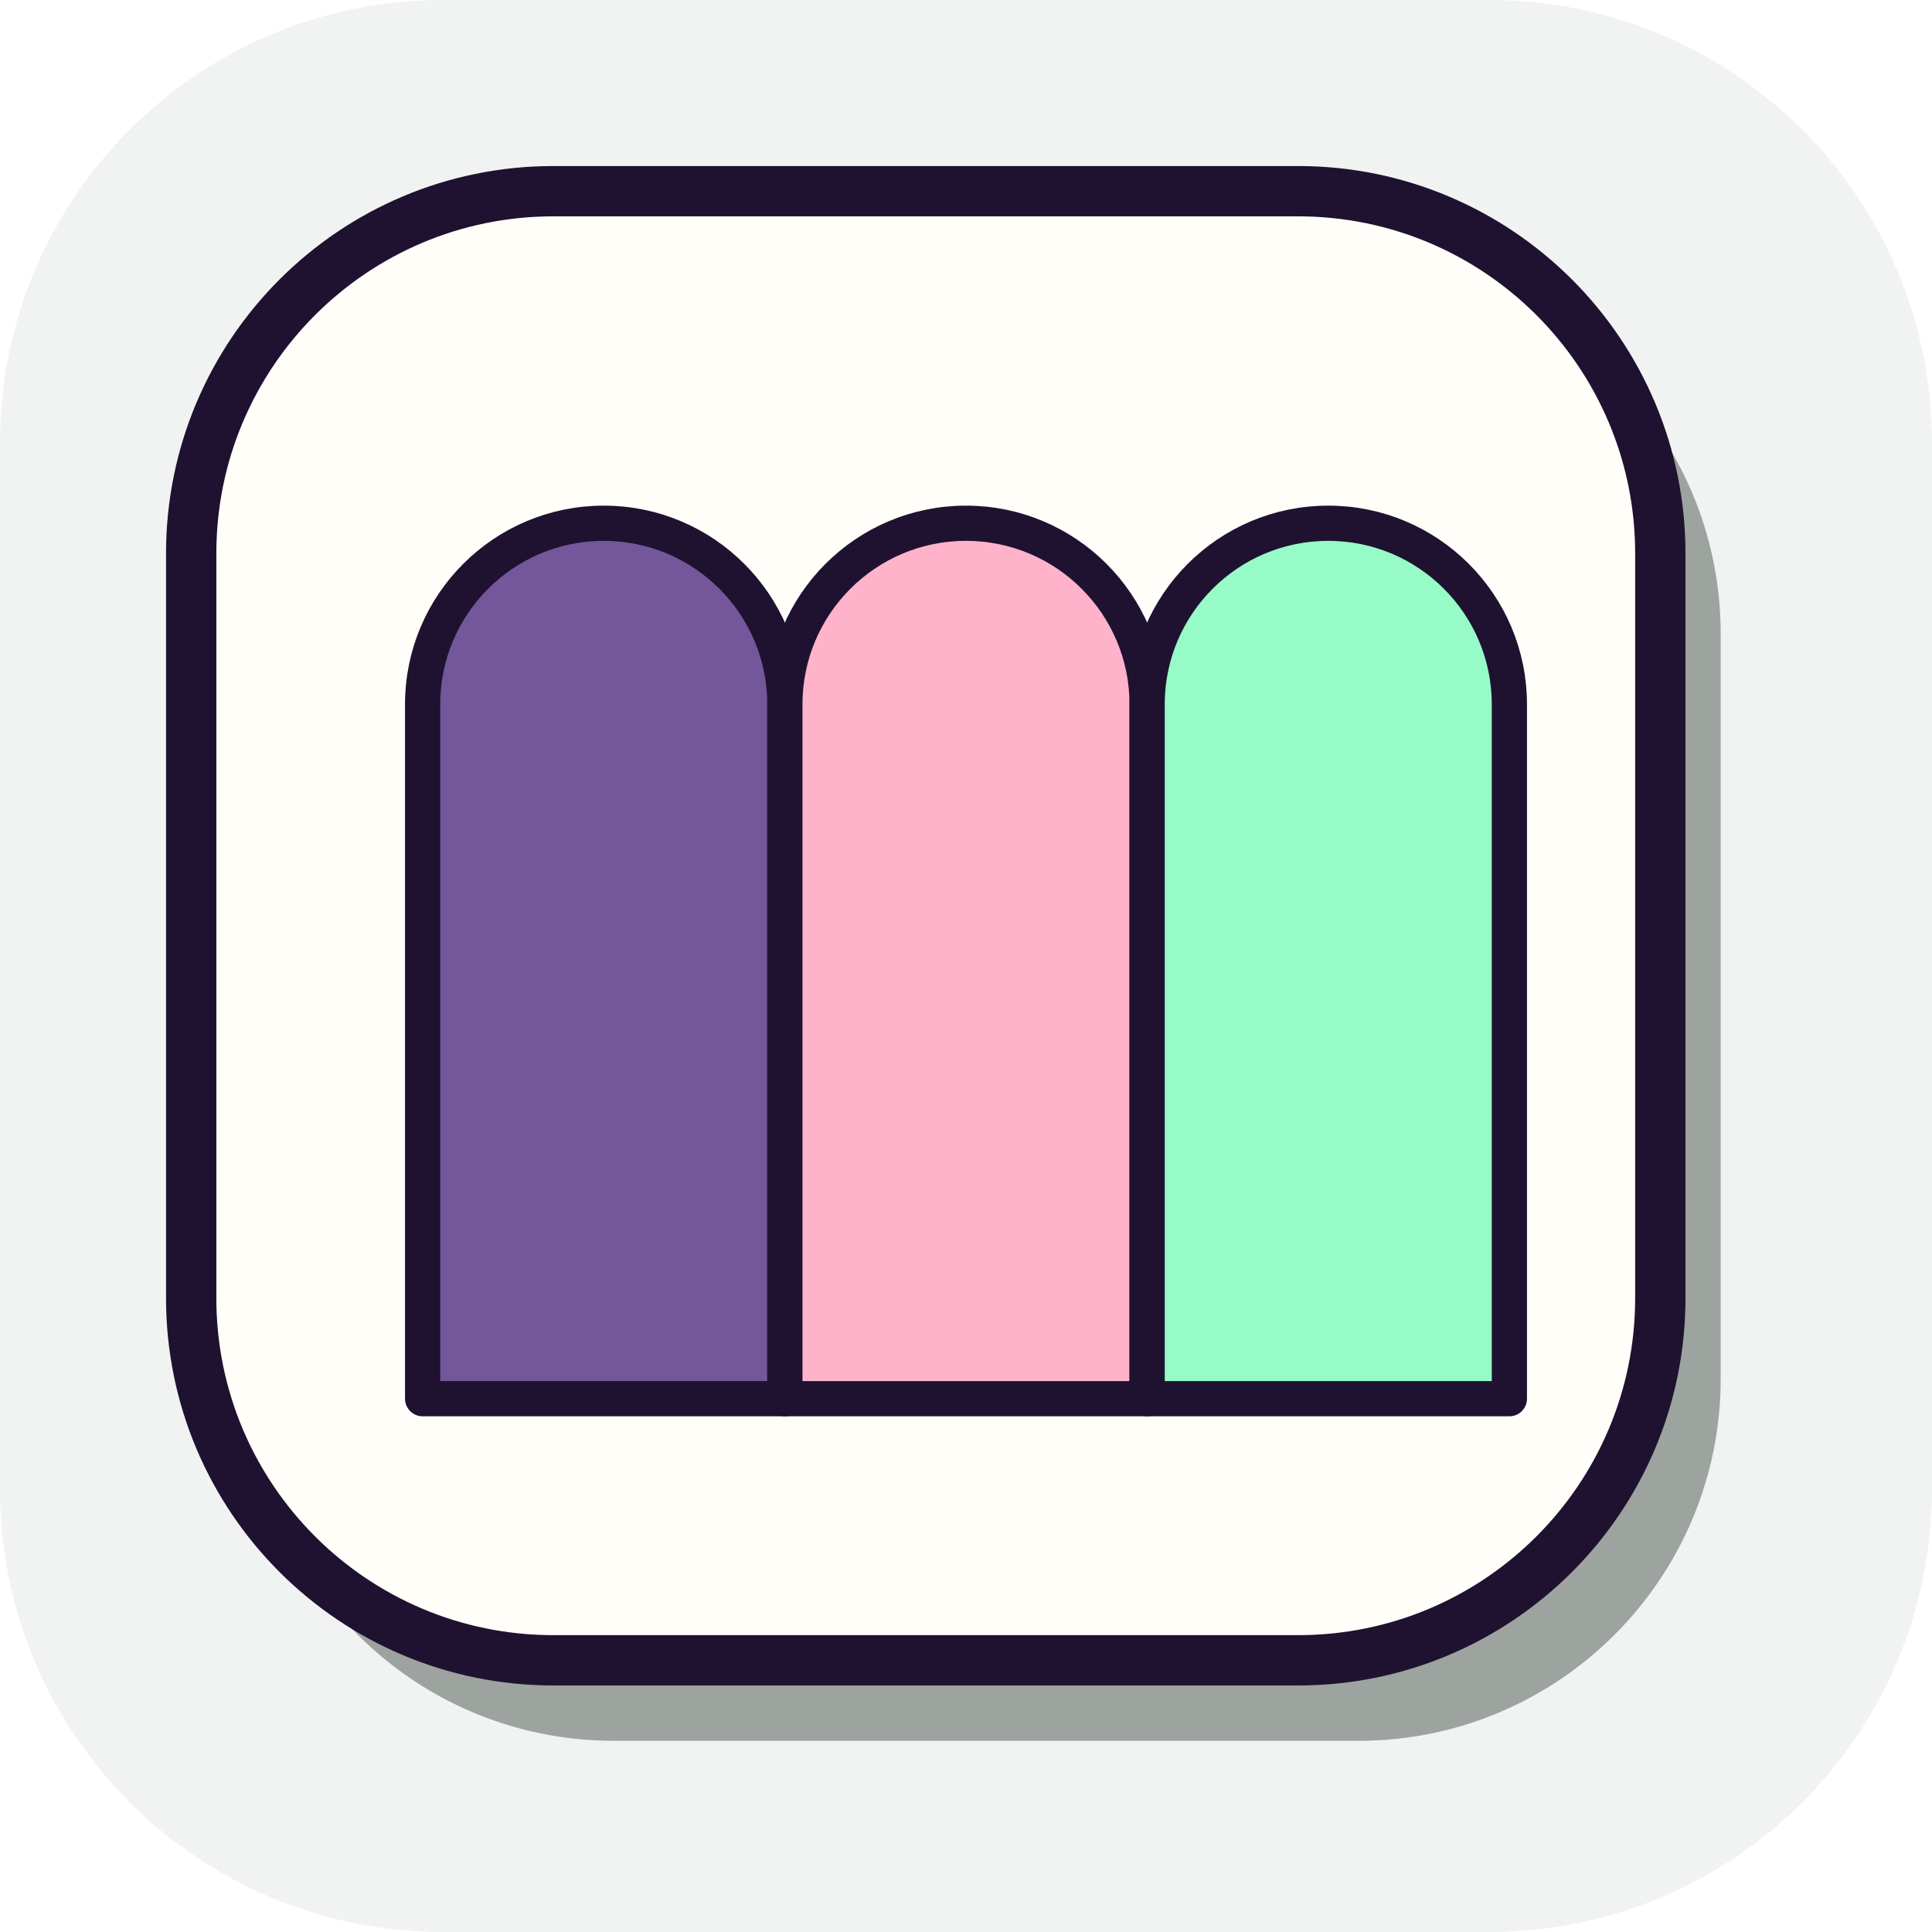
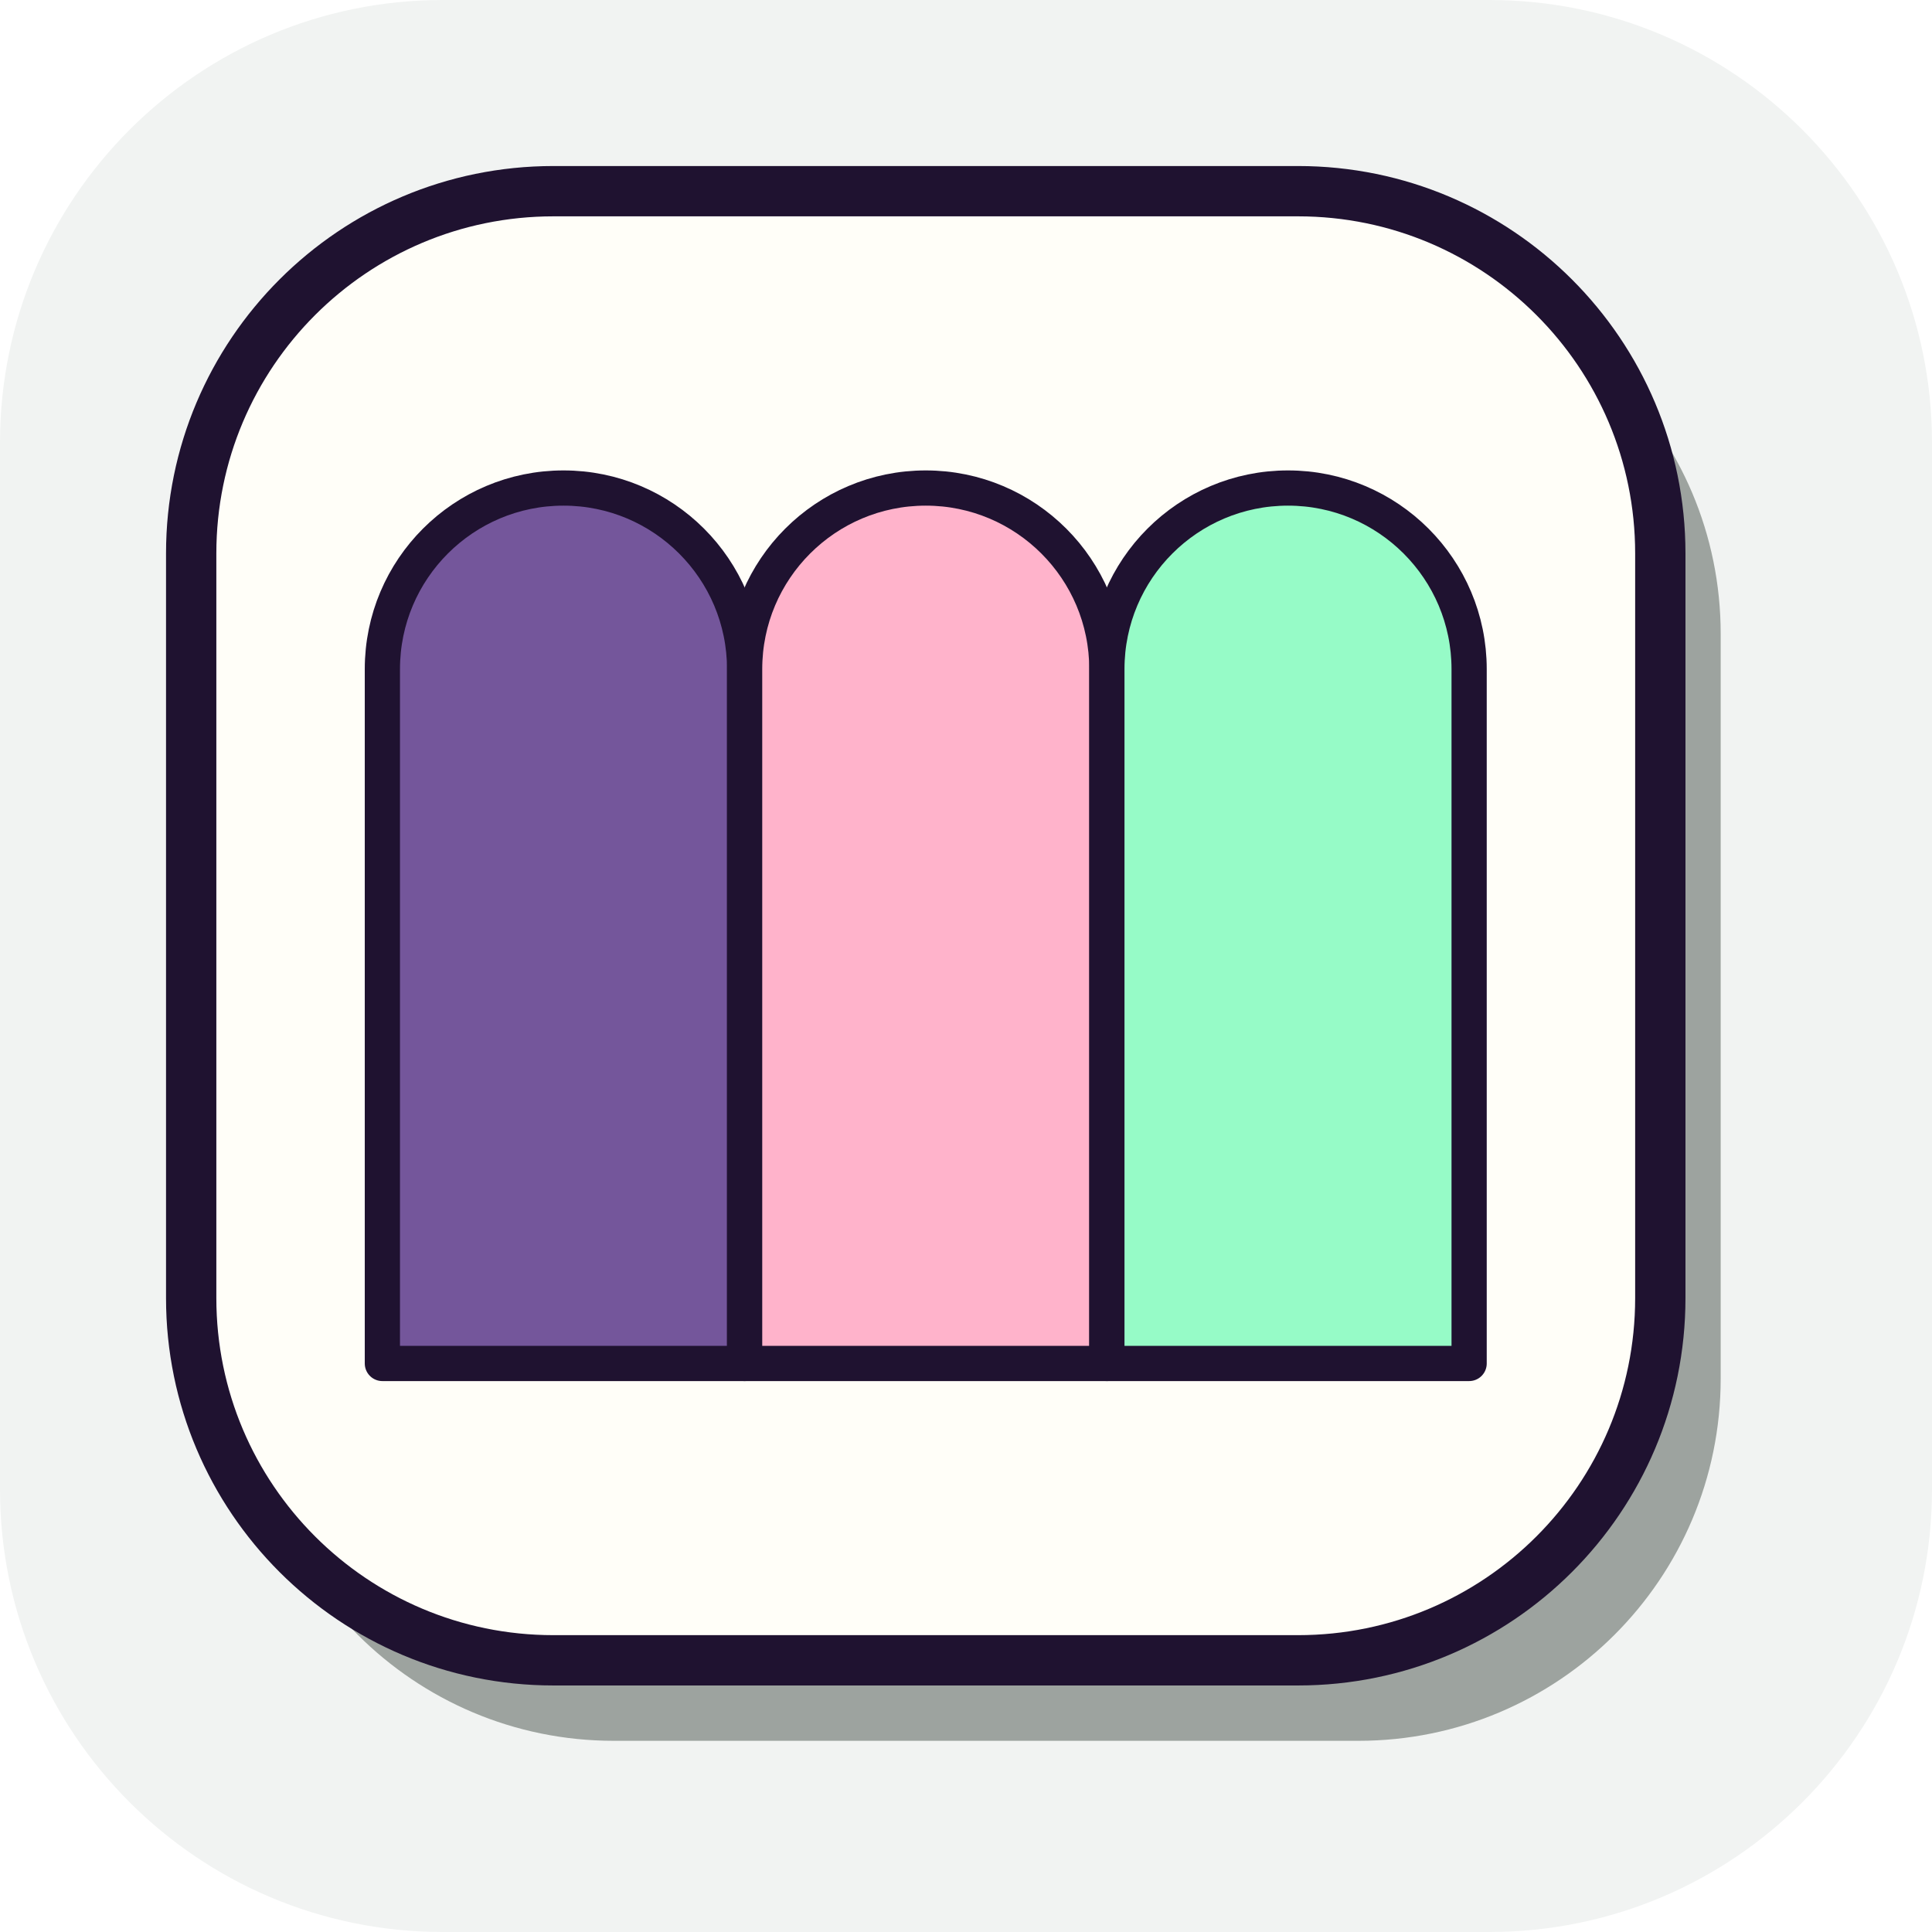
<svg xmlns="http://www.w3.org/2000/svg" viewBox="0 0 384 384" role="img" aria-labelledby="title desc">
  <rect width="384" height="384" rx="88" fill="#F1F3F2" />
  <rect x="50" y="54" width="292" height="292" rx="72" fill="#9DA39F" />
  <rect x="38" y="38" width="292" height="292" rx="72" fill="#FFFEF8" stroke="#1F1230" stroke-width="10" />
-   <g transform="translate(84 104)" stroke="#1F1230" stroke-width="7" stroke-linejoin="round">
+   <g transform="translate(76 97)" stroke="#1F1230" stroke-width="7" stroke-linejoin="round">
    <path d="M0 174V36a36 36 0 0 1 72 0v138Z" fill="#74569B" />
    <path d="M72 174V36a36 36 0 0 1 72 0v138Z" fill="#FFB3CB" />
    <path d="M144 174V36a36 36 0 0 1 72 0v138Z" fill="#96FBC7" />
  </g>
</svg>
